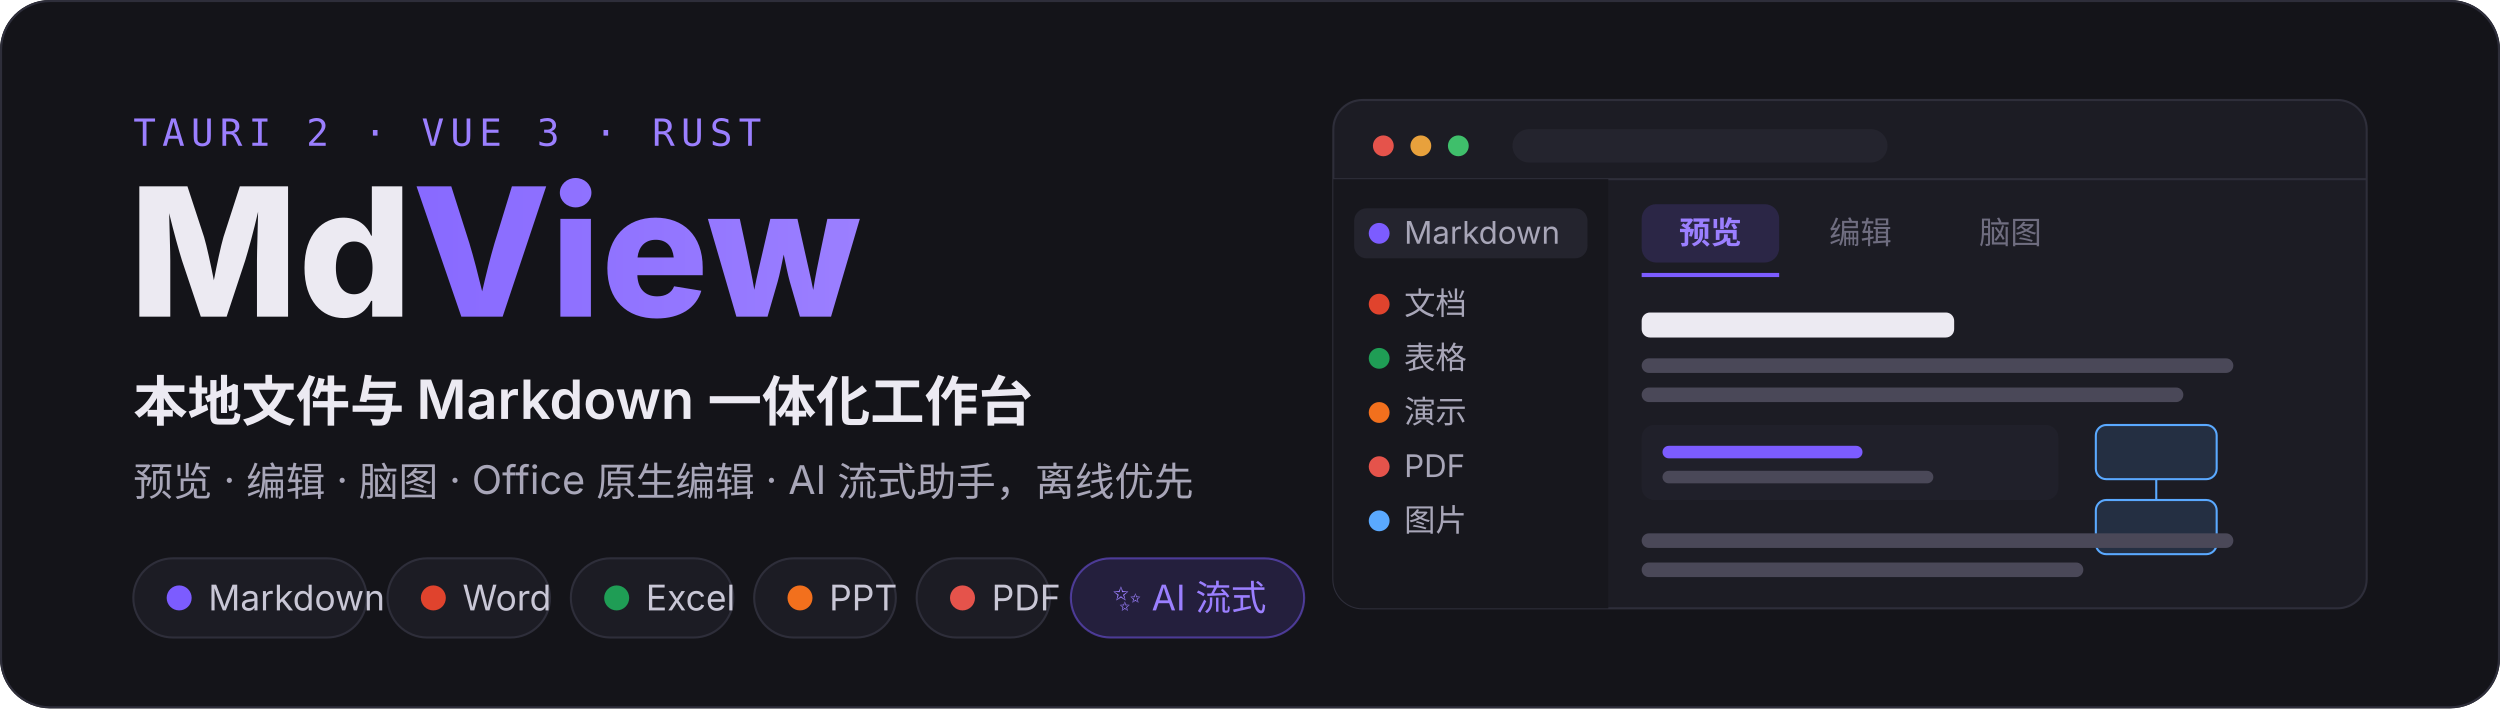
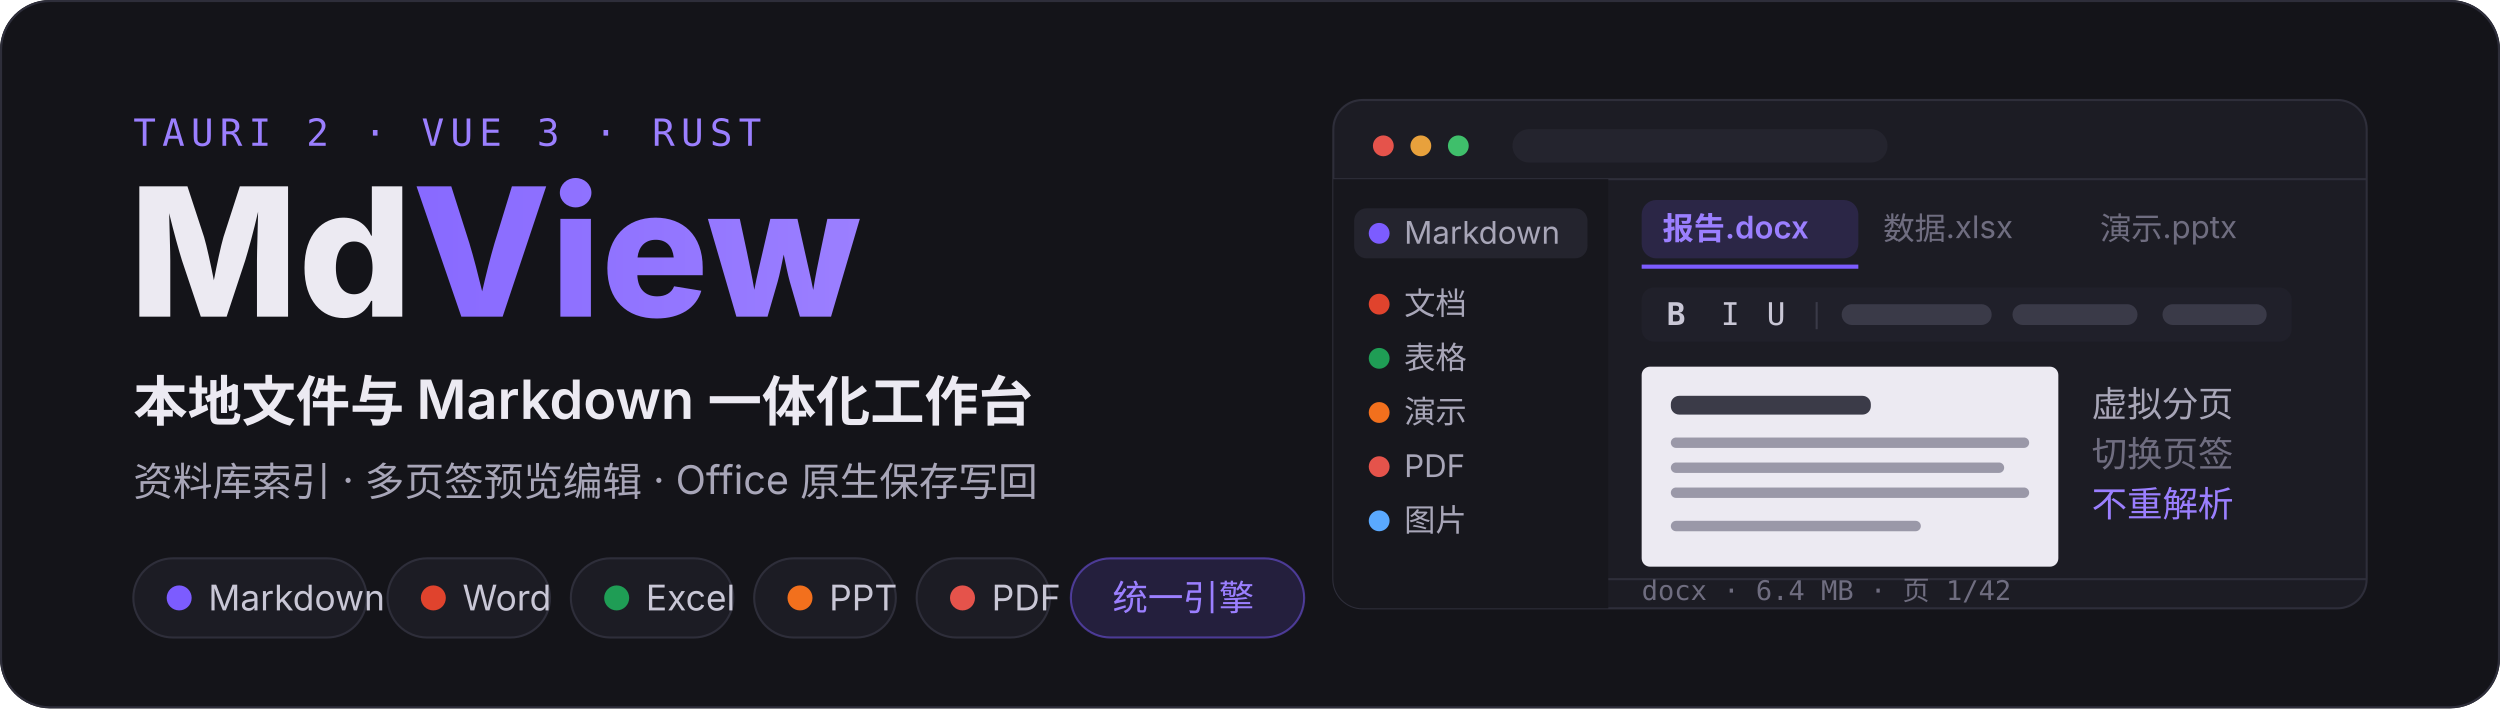
<svg xmlns="http://www.w3.org/2000/svg" width="1200" height="340" viewBox="0 0 1200 340" role="img" aria-labelledby="hero-title hero-desc">
  <defs>
    <linearGradient id="accGrad" x1="0" y1="0" x2="1" y2="0">
      <stop offset="0" stop-color="#7C5CFF" />
      <stop offset="1" stop-color="#9B7FFF" />
    </linearGradient>
    <clipPath id="winClip">
      <rect x="640" y="48" width="496" height="244" rx="14" />
    </clipPath>
  </defs>
  <rect width="1200" height="340" rx="24" fill="#141419" />
  <rect x="0.5" y="0.5" width="1199" height="339" rx="23.5" fill="none" stroke="#2E2E3A" />
  <g transform="translate(64 56)">
    <text x="0" y="14" font-family="ui-monospace, SFMono-Regular, Menlo, monospace" font-size="18" fill="#9B7FFF" letter-spacing="3">TAURI 2 · VUE 3 · RUST</text>
    <text x="-2" y="96" font-family="-apple-system, BlinkMacSystemFont, 'Segoe UI', 'PingFang SC', sans-serif" font-size="86" font-weight="800" fill="#ECEAF2">Md<tspan fill="url(#accGrad)">View</tspan>
    </text>
    <text x="0" y="146" font-family="-apple-system, BlinkMacSystemFont, 'Segoe UI', 'PingFang SC', sans-serif" font-size="26" font-weight="600" fill="#ECEAF2">本地文件与 Markdown 一体化工作台</text>
-     <text x="0" y="182" font-family="-apple-system, BlinkMacSystemFont, 'Segoe UI', 'PingFang SC', sans-serif" font-size="19" fill="#A8A6B8">预览 · 编辑 · 脑图 · Office 原生编辑 · AI 流式助手，离线优先</text>
+     <text x="0" y="182" font-family="-apple-system, BlinkMacSystemFont, 'Segoe UI', 'PingFang SC', sans-serif" font-size="19" fill="#A8A6B8">资料库索引 · 多页签预览编辑 · Office 原生保存写回</text>
    <g font-family="-apple-system, BlinkMacSystemFont, 'PingFang SC', sans-serif" font-size="17" fill="#C9C7D6">
      <g transform="translate(0 212)">
        <rect width="112" height="38" rx="19" fill="#1C1C24" stroke="#2E2E3A" />
        <circle cx="22" cy="19" r="6" fill="#7C5CFF" />
        <text x="36" y="25">Markdown</text>
      </g>
      <g transform="translate(122 212)">
        <rect width="78" height="38" rx="19" fill="#1C1C24" stroke="#2E2E3A" />
        <circle cx="22" cy="19" r="6" fill="#E0432D" />
        <text x="36" y="25">Word</text>
      </g>
      <g transform="translate(210 212)">
        <rect width="78" height="38" rx="19" fill="#1C1C24" stroke="#2E2E3A" />
        <circle cx="22" cy="19" r="6" fill="#1F9D55" />
        <text x="36" y="25">Excel</text>
      </g>
      <g transform="translate(298 212)">
        <rect width="68" height="38" rx="19" fill="#1C1C24" stroke="#2E2E3A" />
        <circle cx="22" cy="19" r="6" fill="#F2701D" />
        <text x="36" y="25">PPT</text>
      </g>
      <g transform="translate(376 212)">
        <rect width="64" height="38" rx="19" fill="#1C1C24" stroke="#2E2E3A" />
        <circle cx="22" cy="19" r="6" fill="#E5534B" />
        <text x="36" y="25">PDF</text>
      </g>
      <g transform="translate(450 212)">
        <rect width="112" height="38" rx="19" fill="rgba(124,92,255,0.16)" stroke="rgba(124,92,255,0.5)" />
-         <text x="20" y="25" fill="#9B7FFF">✨ AI 流式</text>
+         <text x="20" y="25" fill="#9B7FFF">统一引擎</text>
      </g>
    </g>
  </g>
  <g>
    <rect x="640" y="48" width="496" height="244" rx="14" fill="#1C1C24" stroke="#2E2E3A" />
    <g clip-path="url(#winClip)">
      <circle cx="664" cy="70" r="5" fill="#E5534B" />
      <circle cx="682" cy="70" r="5" fill="#E8A13C" />
      <circle cx="700" cy="70" r="5" fill="#3FBF6B" />
      <rect x="726" y="62" width="180" height="16" rx="8" fill="#24242E" />
      <line x1="640" y1="86" x2="1136" y2="86" stroke="#2E2E3A" />
      <rect x="640" y="86" width="132" height="206" fill="#17171D" />
      <g font-family="-apple-system, BlinkMacSystemFont, 'PingFang SC', sans-serif" font-size="15" fill="#A8A6B8">
        <rect x="650" y="100" width="112" height="24" rx="6" fill="#24242E" />
        <circle cx="662" cy="112" r="5" fill="#7C5CFF" />
        <text x="674" y="117">Markdown</text>
        <circle cx="662" cy="146" r="5" fill="#E0432D" />
        <text x="674" y="151">文档</text>
        <circle cx="662" cy="172" r="5" fill="#1F9D55" />
        <text x="674" y="177">表格</text>
        <circle cx="662" cy="198" r="5" fill="#F2701D" />
        <text x="674" y="203">演示</text>
        <circle cx="662" cy="224" r="5" fill="#E5534B" />
        <text x="674" y="229">PDF</text>
        <circle cx="662" cy="250" r="5" fill="#5AA9FF" />
        <text x="674" y="255">图片</text>
      </g>
      <g font-family="-apple-system, BlinkMacSystemFont, 'PingFang SC', sans-serif" font-size="15">
-         <rect x="788" y="98" width="66" height="28" rx="7" fill="rgba(124,92,255,0.16)" />
-         <text x="806" y="117" fill="#9B7FFF" font-weight="600">预览</text>
-         <text x="878" y="117" fill="#6F6D80">编辑</text>
-         <text x="950" y="117" fill="#6F6D80">脑图</text>
-         <line x1="788" y1="132" x2="854" y2="132" stroke="#7C5CFF" stroke-width="2" />
+         <rect x="788" y="96" width="104" height="28" rx="7" fill="rgba(124,92,255,0.16)" />
+         <text x="798" y="115" fill="#9B7FFF" font-weight="600">报告.docx</text>
+         <text x="904" y="115" fill="#6F6D80">数据.xlsx</text>
+         <text x="1008" y="115" fill="#6F6D80">演示.pptx</text>
+         <line x1="788" y1="128" x2="892" y2="128" stroke="#7C5CFF" stroke-width="2" />
      </g>
-       <g>
-         <rect x="788" y="150" width="150" height="12" rx="4" fill="#ECEAF2" />
-         <rect x="788" y="172" width="284" height="7" rx="3.5" fill="#4A4858" />
-         <rect x="788" y="186" width="260" height="7" rx="3.5" fill="#4A4858" />
-         <rect x="788" y="204" width="200" height="36" rx="6" fill="#20202A" />
-         <rect x="798" y="214" width="96" height="6" rx="3" fill="#7C5CFF" />
-         <rect x="798" y="226" width="130" height="6" rx="3" fill="#4A4858" />
-         <g stroke="#5AA9FF" fill="none">
-           <rect x="1006" y="204" width="58" height="26" rx="5" fill="rgba(90,169,255,0.14)" />
-           <rect x="1006" y="240" width="58" height="26" rx="5" fill="rgba(90,169,255,0.14)" />
-           <line x1="1035" y1="230" x2="1035" y2="240" />
-         </g>
-         <rect x="788" y="256" width="284" height="7" rx="3.5" fill="#4A4858" />
-         <rect x="788" y="270" width="212" height="7" rx="3.5" fill="#4A4858" />
+       <rect x="788" y="138" width="312" height="26" rx="6" fill="#20202A" />
+       <g font-family="ui-monospace, SFMono-Regular, Menlo, monospace" font-size="15" fill="#C9C7D6">
+         <text x="800" y="156" font-weight="700">B</text>
+         <text x="826" y="156">I</text>
+         <text x="848" y="156">U</text>
      </g>
+       <line x1="872" y1="145" x2="872" y2="158" stroke="#3A3A48" />
+       <rect x="884" y="146" width="72" height="10" rx="5" fill="#3A3A48" />
+       <rect x="966" y="146" width="60" height="10" rx="5" fill="#3A3A48" />
+       <rect x="1038" y="146" width="50" height="10" rx="5" fill="#3A3A48" />
+       <rect x="788" y="176" width="200" height="96" rx="4" fill="#ECEAF2" />
+       <rect x="802" y="190" width="96" height="9" rx="4" fill="#3B3B48" />
+       <rect x="802" y="210" width="172" height="5" rx="2.5" fill="#9A98A8" />
+       <rect x="802" y="222" width="160" height="5" rx="2.5" fill="#9A98A8" />
+       <rect x="802" y="234" width="172" height="5" rx="2.5" fill="#9A98A8" />
+       <rect x="802" y="250" width="120" height="5" rx="2.5" fill="#9A98A8" />
+       <text x="1004" y="200" font-family="-apple-system, BlinkMacSystemFont, 'PingFang SC', sans-serif" font-size="17" fill="#A8A6B8">虚拟分页</text>
+       <text x="1004" y="224" font-family="-apple-system, BlinkMacSystemFont, 'PingFang SC', sans-serif" font-size="17" fill="#6F6D80">切换页签</text>
+       <text x="1004" y="248" font-family="-apple-system, BlinkMacSystemFont, 'PingFang SC', sans-serif" font-size="17" fill="#9B7FFF">不重解析</text>
+       <line x1="772" y1="278" x2="1136" y2="278" stroke="#2E2E3A" />
+       <text x="788" y="288" font-family="ui-monospace, SFMono-Regular, Menlo, monospace" font-size="13" fill="#6F6D80">docx · 6.4 MB · 页 1/42</text>
    </g>
  </g>
</svg>
